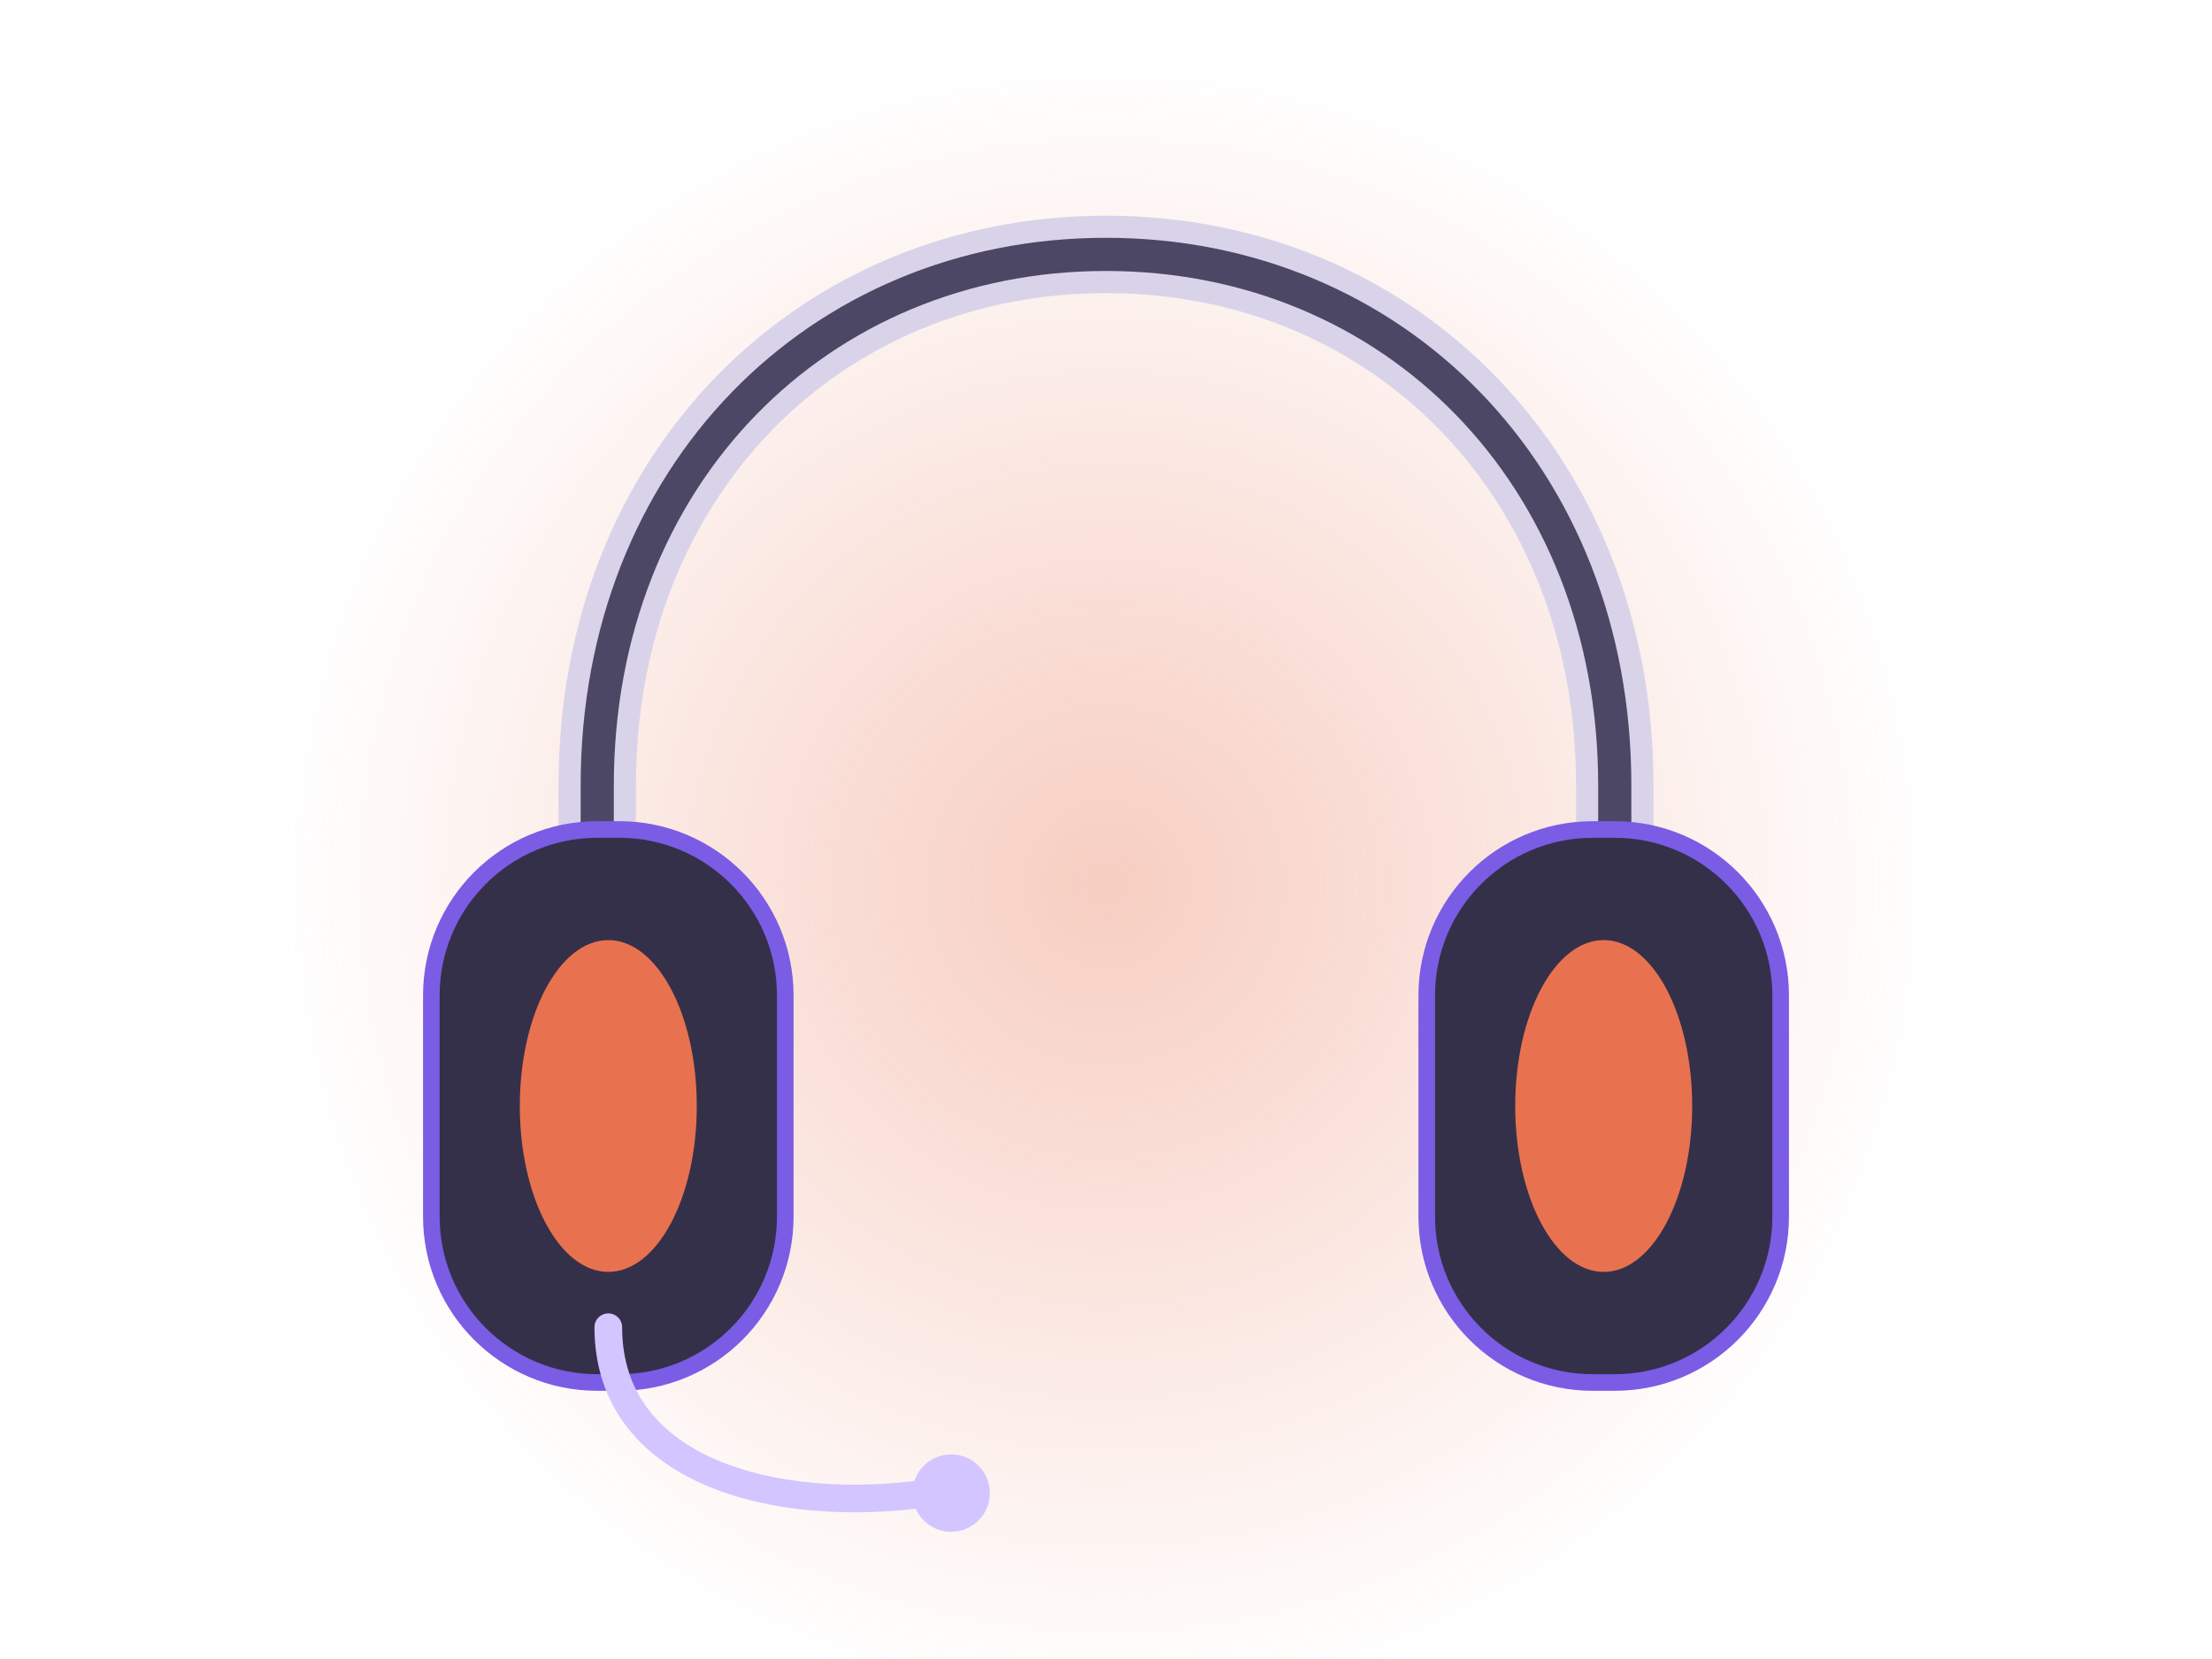
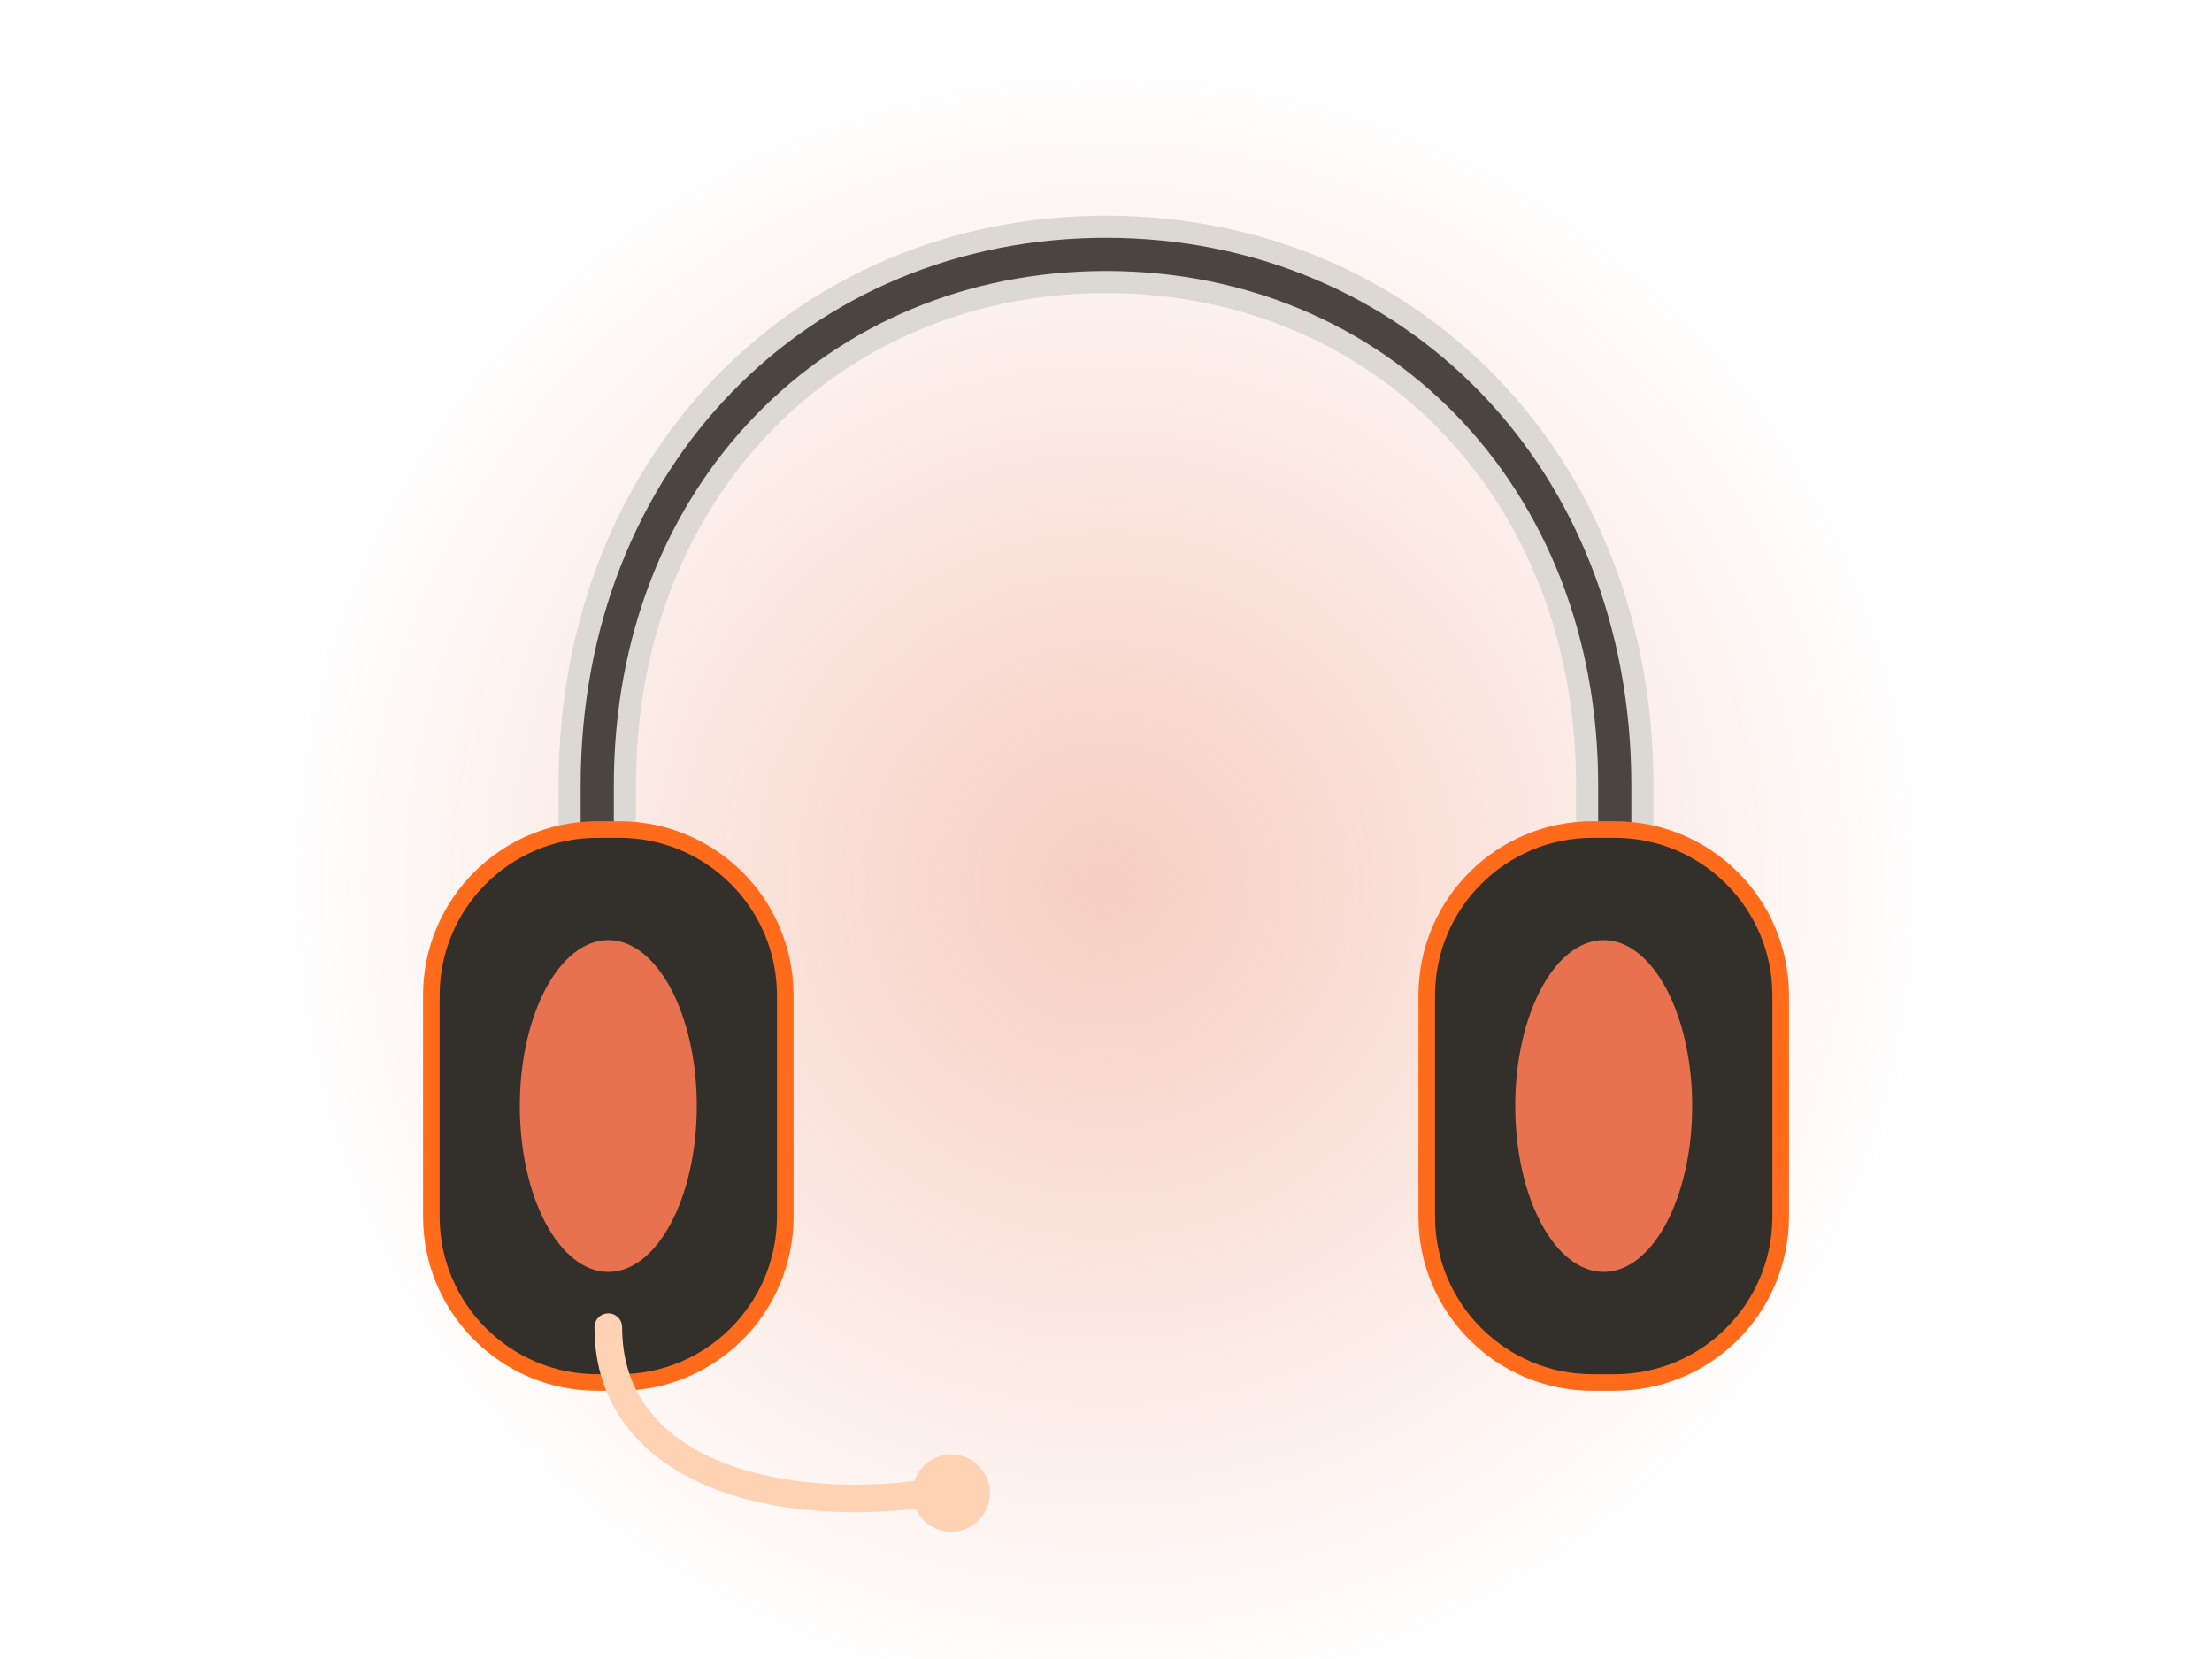
<svg xmlns="http://www.w3.org/2000/svg" viewBox="0 0 400 300" role="img" aria-label="Auriculares">
  <defs>
    <radialGradient id="glow" cx=".5" cy=".5" r=".5">
      <stop offset="0" stop-color="#E8724F" stop-opacity=".35" />
      <stop offset="1" stop-color="#E8724F" stop-opacity="0" />
    </radialGradient>
  </defs>
  <circle cx="200" cy="160" r="150" fill="url(#glow)" />
-   <path d="M108 170v-28c0-56 40-96 92-96s92 40 92 96v28" fill="none" stroke="#D9D3EA" stroke-width="14" stroke-linecap="round" />
-   <path d="M108 170v-28c0-56 40-96 92-96s92 40 92 96v28" fill="none" stroke="#4D4766" stroke-width="6" stroke-linecap="round" />
-   <rect x="78" y="150" width="64" height="100" rx="30" fill="#353049" stroke="#7B5CE5" stroke-width="3" />
-   <rect x="258" y="150" width="64" height="100" rx="30" fill="#353049" stroke="#7B5CE5" stroke-width="3" />
+   <path d="M108 170v-28c0-56 40-96 92-96s92 40 92 96v28" fill="none" stroke="#DCD9D4" stroke-width="14" stroke-linecap="round" />
+   <path d="M108 170v-28c0-56 40-96 92-96s92 40 92 96v28" fill="none" stroke="#4A4540" stroke-width="6" stroke-linecap="round" />
+   <rect x="78" y="150" width="64" height="100" rx="30" fill="#33302C" stroke="#FF6B1A" stroke-width="3" />
+   <rect x="258" y="150" width="64" height="100" rx="30" fill="#33302C" stroke="#FF6B1A" stroke-width="3" />
  <ellipse cx="110" cy="200" rx="16" ry="30" fill="#E8724F" />
  <ellipse cx="290" cy="200" rx="16" ry="30" fill="#E8724F" />
-   <path d="M110 240c0 26 30 34 58 30" fill="none" stroke="#D3C5FF" stroke-width="5" stroke-linecap="round" />
-   <circle cx="172" cy="270" r="7" fill="#D3C5FF" />
+   <path d="M110 240c0 26 30 34 58 30" fill="none" stroke="#FFD2B3" stroke-width="5" stroke-linecap="round" />
+   <circle cx="172" cy="270" r="7" fill="#FFD2B3" />
</svg>
